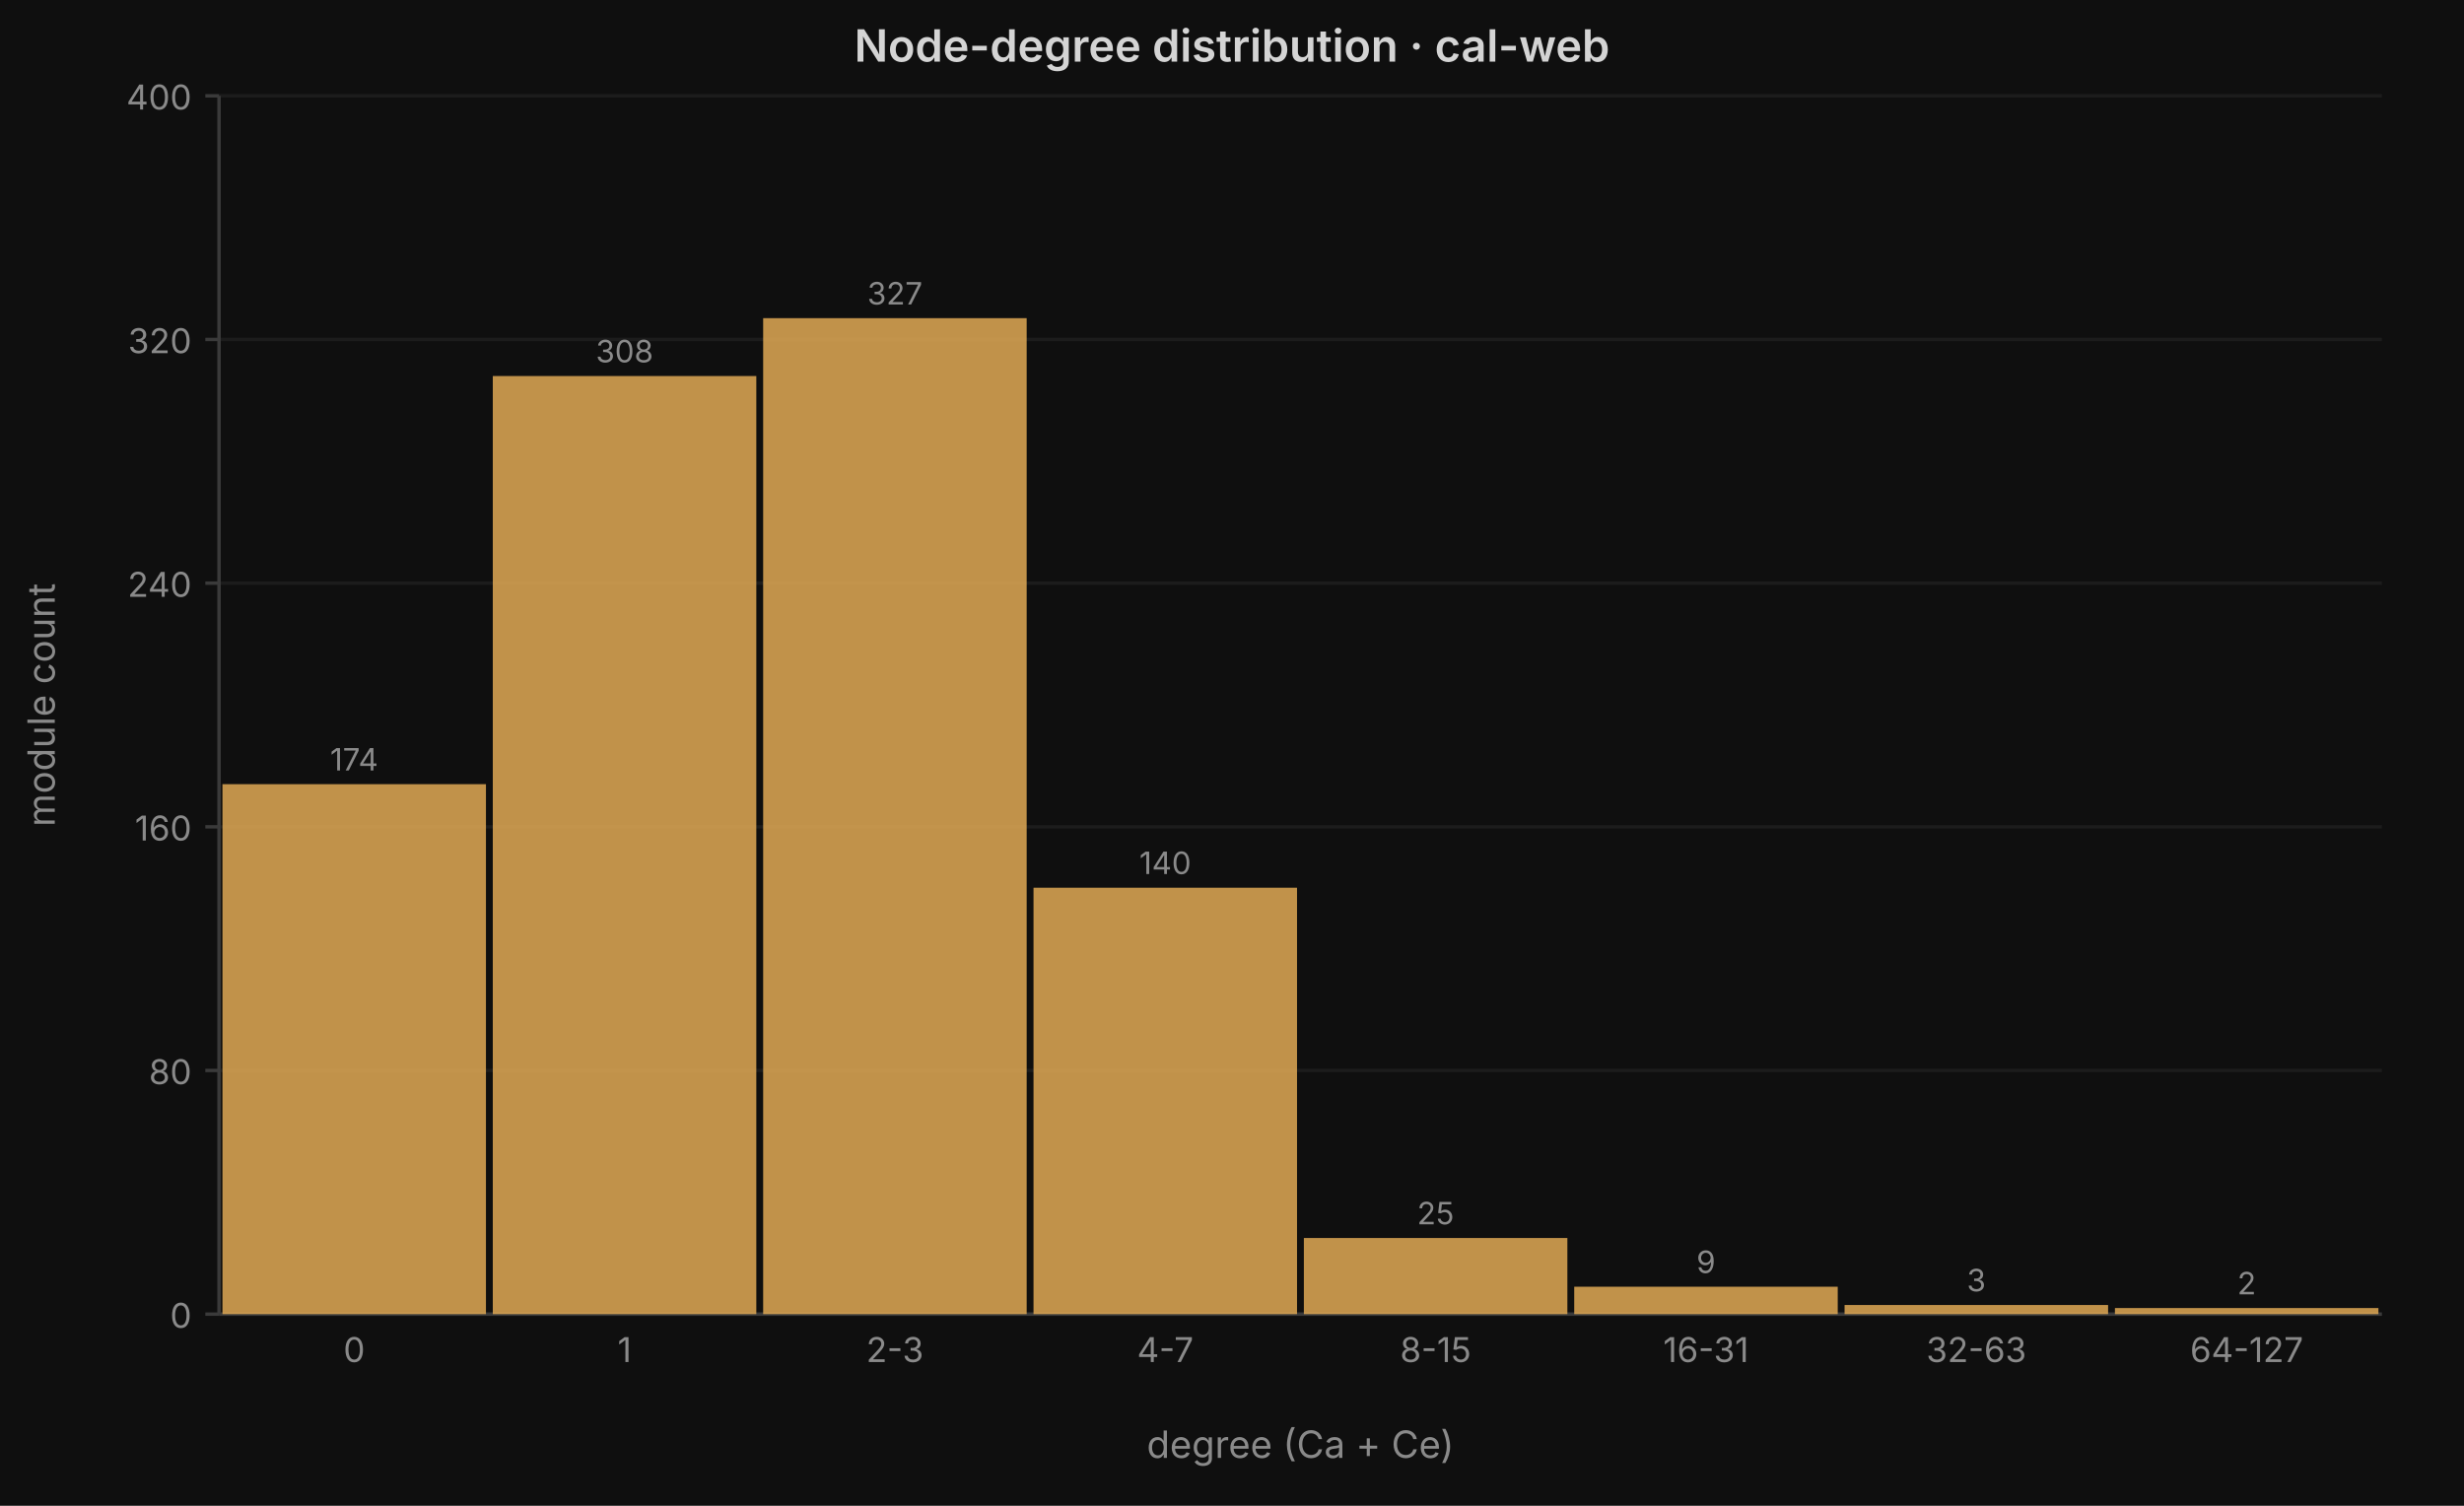
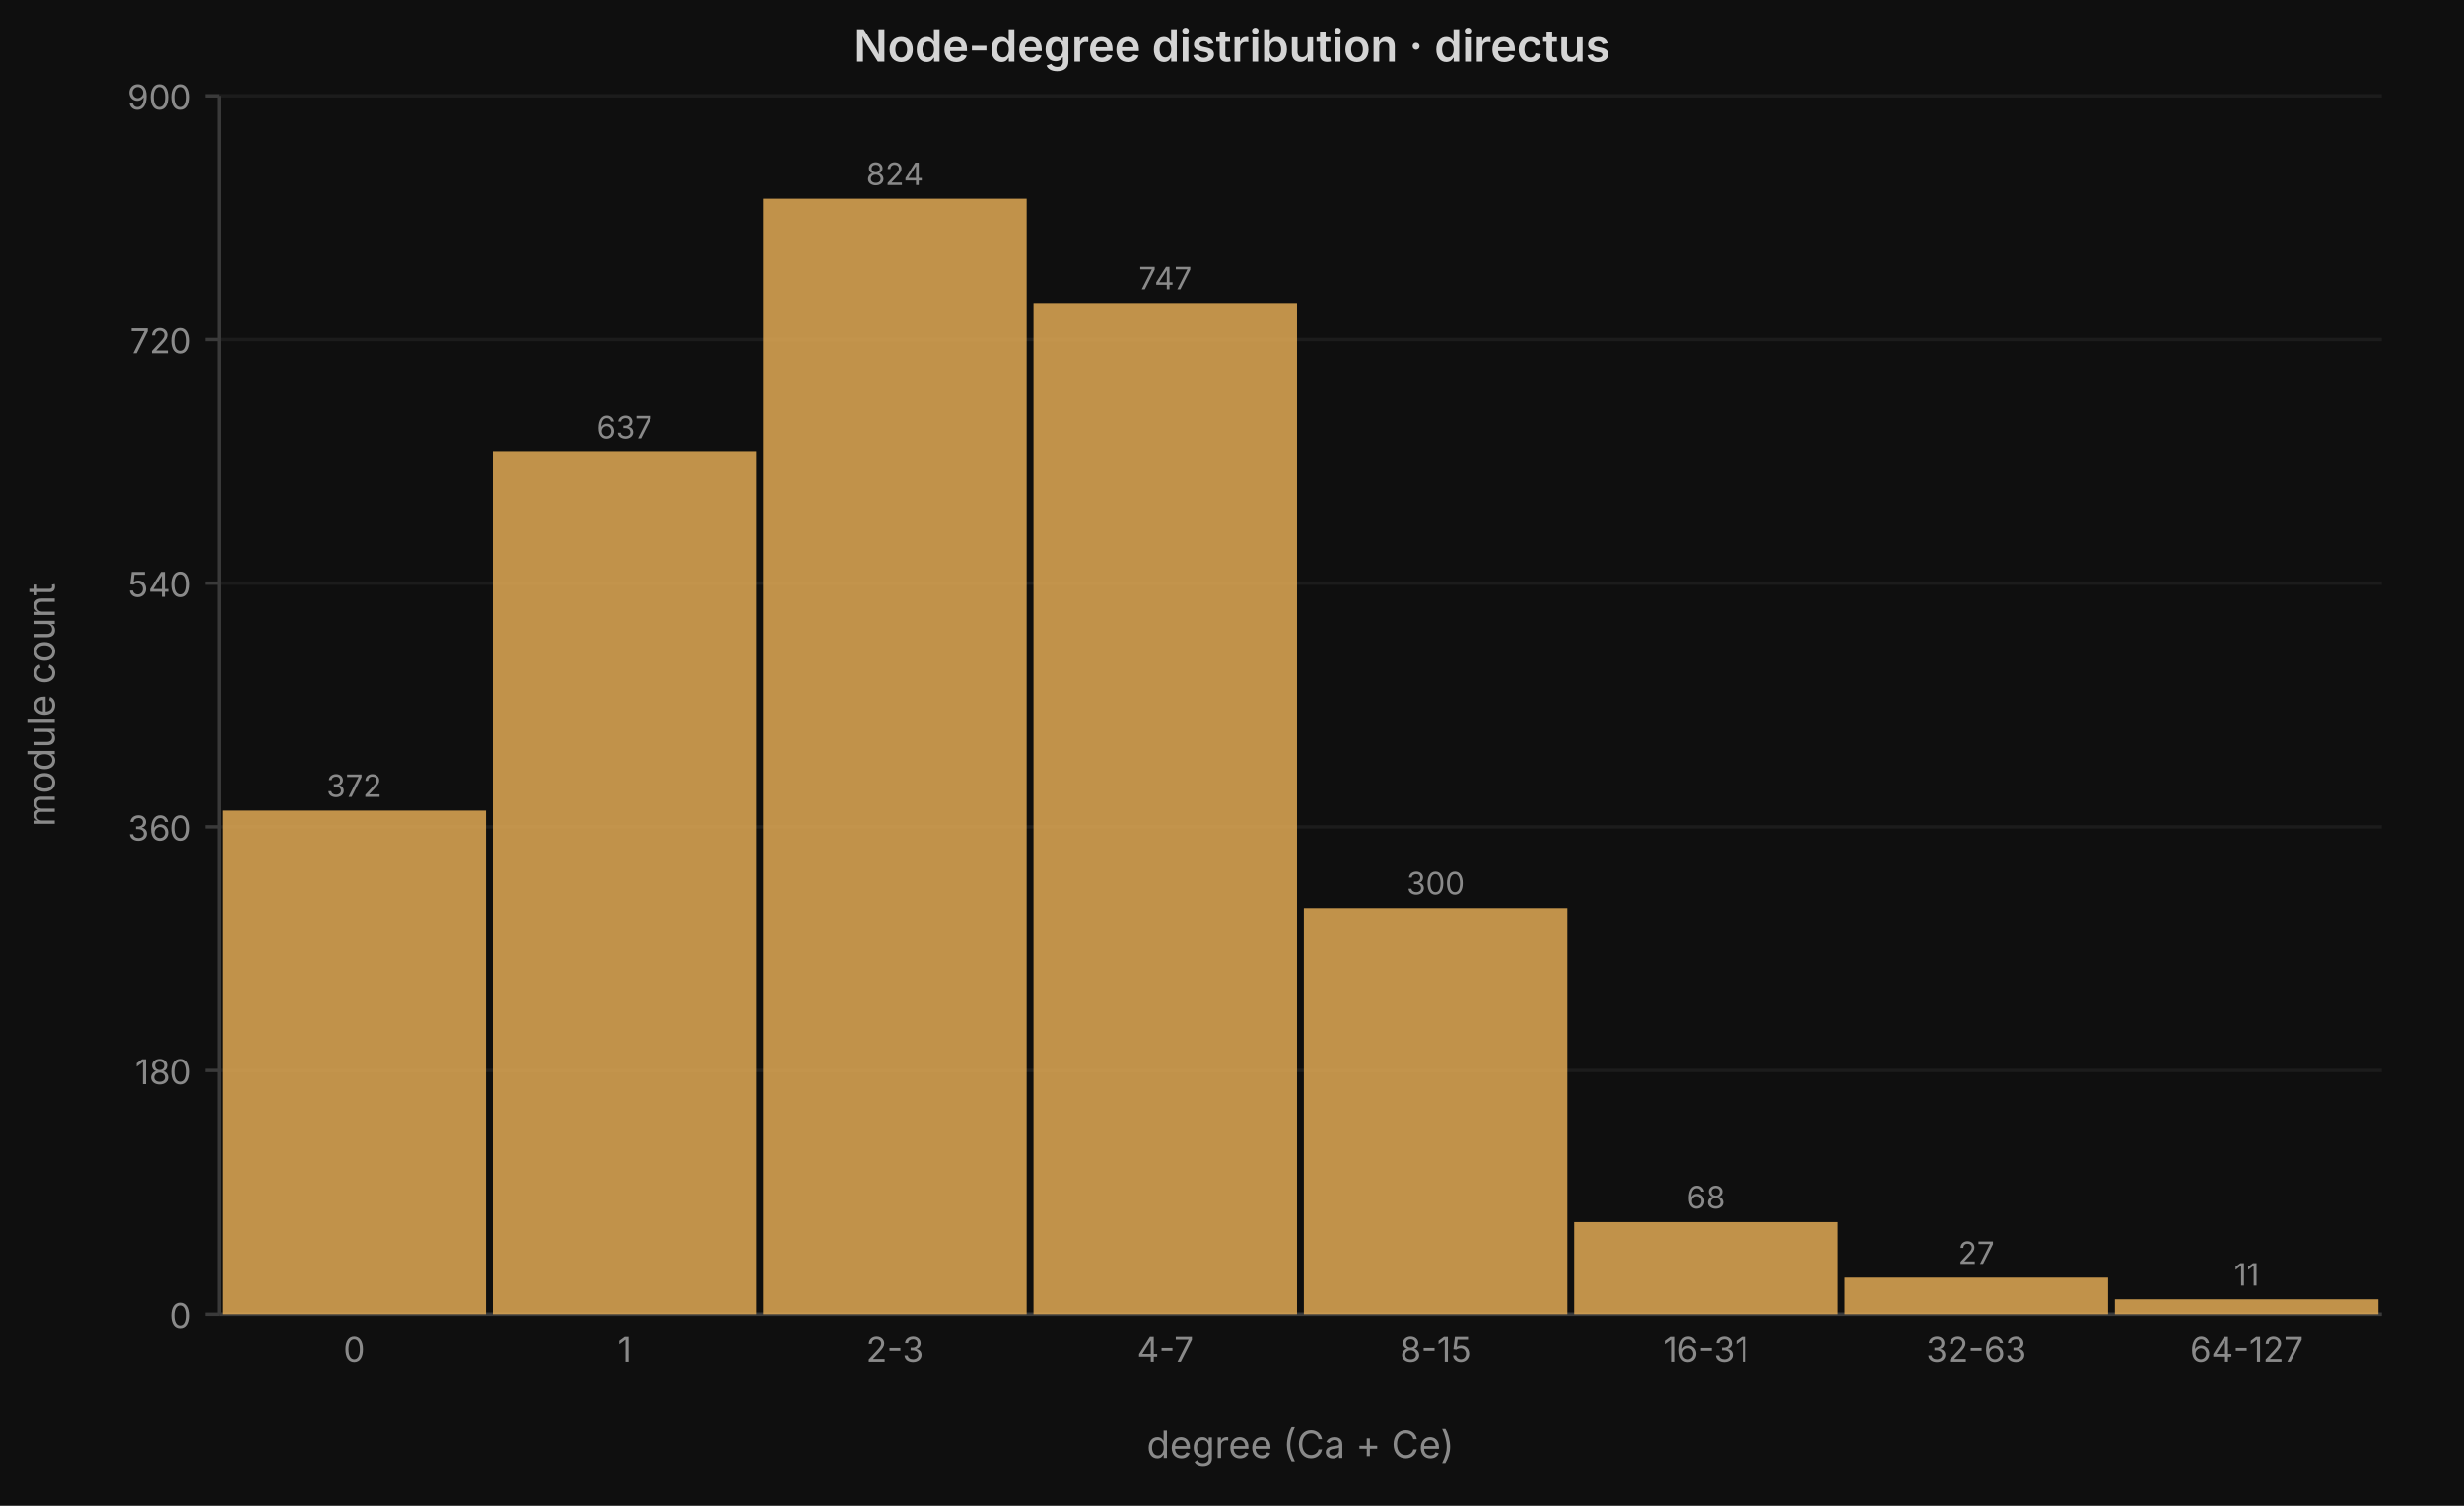
<svg xmlns="http://www.w3.org/2000/svg" viewBox="0 0 720 440" width="720" height="440" font-family="ui-sans-serif,system-ui,-apple-system,Segoe UI,sans-serif">
  <rect width="720" height="440" fill="#0f0f0f" />
-   <text x="360" y="18" fill="#d4d4d4" font-size="13" font-weight="600" text-anchor="middle">Node-degree distribution · cal-web</text>
+   <text x="360" y="18" fill="#d4d4d4" font-size="13" font-weight="600" text-anchor="middle">Node-degree distribution · directus</text>
  <line x1="64" y1="384" x2="696" y2="384" stroke="#3a3a3a" stroke-width="1" />
  <line x1="64" y1="28" x2="64" y2="384" stroke="#3a3a3a" stroke-width="1" />
  <line x1="60" y1="384" x2="64" y2="384" stroke="#3a3a3a" />
  <text x="56" y="388" fill="#8a8a8a" font-size="10" text-anchor="end">0</text>
  <line x1="64" y1="384" x2="696" y2="384" stroke="#3a3a3a" stroke-opacity="0.3" />
  <line x1="60" y1="312.8" x2="64" y2="312.8" stroke="#3a3a3a" />
-   <text x="56" y="316.8" fill="#8a8a8a" font-size="10" text-anchor="end">80</text>
+   <text x="56" y="316.8" fill="#8a8a8a" font-size="10" text-anchor="end">180</text>
  <line x1="64" y1="312.8" x2="696" y2="312.8" stroke="#3a3a3a" stroke-opacity="0.3" />
  <line x1="60" y1="241.6" x2="64" y2="241.6" stroke="#3a3a3a" />
-   <text x="56" y="245.6" fill="#8a8a8a" font-size="10" text-anchor="end">160</text>
+   <text x="56" y="245.6" fill="#8a8a8a" font-size="10" text-anchor="end">360</text>
  <line x1="64" y1="241.6" x2="696" y2="241.6" stroke="#3a3a3a" stroke-opacity="0.3" />
  <line x1="60" y1="170.4" x2="64" y2="170.4" stroke="#3a3a3a" />
-   <text x="56" y="174.4" fill="#8a8a8a" font-size="10" text-anchor="end">240</text>
+   <text x="56" y="174.4" fill="#8a8a8a" font-size="10" text-anchor="end">540</text>
  <line x1="64" y1="170.4" x2="696" y2="170.4" stroke="#3a3a3a" stroke-opacity="0.3" />
  <line x1="60" y1="99.2" x2="64" y2="99.2" stroke="#3a3a3a" />
-   <text x="56" y="103.2" fill="#8a8a8a" font-size="10" text-anchor="end">320</text>
+   <text x="56" y="103.2" fill="#8a8a8a" font-size="10" text-anchor="end">720</text>
  <line x1="64" y1="99.2" x2="696" y2="99.2" stroke="#3a3a3a" stroke-opacity="0.3" />
  <line x1="60" y1="28" x2="64" y2="28" stroke="#3a3a3a" />
-   <text x="56" y="32" fill="#8a8a8a" font-size="10" text-anchor="end">400</text>
+   <text x="56" y="32" fill="#8a8a8a" font-size="10" text-anchor="end">900</text>
  <line x1="64" y1="28" x2="696" y2="28" stroke="#3a3a3a" stroke-opacity="0.3" />
-   <rect x="65" y="229.14" width="77" height="154.86" fill="#e0a955" fill-opacity="0.85" />
-   <text x="103.5" y="225.14" fill="#8a8a8a" font-size="9" text-anchor="middle">174</text>
-   <rect x="144" y="109.88" width="77" height="274.12" fill="#e0a955" fill-opacity="0.85" />
-   <text x="182.5" y="105.88" fill="#8a8a8a" font-size="9" text-anchor="middle">308</text>
-   <rect x="223" y="92.97" width="77" height="291.03" fill="#e0a955" fill-opacity="0.85" />
-   <text x="261.5" y="88.97" fill="#8a8a8a" font-size="9" text-anchor="middle">327</text>
-   <rect x="302" y="259.4" width="77" height="124.6" fill="#e0a955" fill-opacity="0.85" />
-   <text x="340.5" y="255.4" fill="#8a8a8a" font-size="9" text-anchor="middle">140</text>
-   <rect x="381" y="361.75" width="77" height="22.25" fill="#e0a955" fill-opacity="0.85" />
-   <text x="419.5" y="357.75" fill="#8a8a8a" font-size="9" text-anchor="middle">25</text>
-   <rect x="460" y="375.99" width="77" height="8.01" fill="#e0a955" fill-opacity="0.85" />
-   <text x="498.5" y="371.99" fill="#8a8a8a" font-size="9" text-anchor="middle">9</text>
-   <rect x="539" y="381.33" width="77" height="2.67" fill="#e0a955" fill-opacity="0.85" />
-   <text x="577.5" y="377.33" fill="#8a8a8a" font-size="9" text-anchor="middle">3</text>
-   <rect x="618" y="382.22" width="77" height="1.78" fill="#e0a955" fill-opacity="0.85" />
-   <text x="656.5" y="378.22" fill="#8a8a8a" font-size="9" text-anchor="middle">2</text>
+   <rect x="65" y="236.853" width="77" height="147.147" fill="#e0a955" fill-opacity="0.85" />
+   <text x="103.5" y="232.853" fill="#8a8a8a" font-size="9" text-anchor="middle">372</text>
+   <rect x="144" y="132.031" width="77" height="251.969" fill="#e0a955" fill-opacity="0.85" />
+   <text x="182.5" y="128.031" fill="#8a8a8a" font-size="9" text-anchor="middle">637</text>
+   <rect x="223" y="58.062" width="77" height="325.938" fill="#e0a955" fill-opacity="0.85" />
+   <text x="261.5" y="54.062" fill="#8a8a8a" font-size="9" text-anchor="middle">824</text>
+   <rect x="302" y="88.52" width="77" height="295.48" fill="#e0a955" fill-opacity="0.85" />
+   <text x="340.5" y="84.52" fill="#8a8a8a" font-size="9" text-anchor="middle">747</text>
+   <rect x="381" y="265.333" width="77" height="118.667" fill="#e0a955" fill-opacity="0.85" />
+   <text x="419.5" y="261.333" fill="#8a8a8a" font-size="9" text-anchor="middle">300</text>
+   <rect x="460" y="357.102" width="77" height="26.898" fill="#e0a955" fill-opacity="0.85" />
+   <text x="498.5" y="353.102" fill="#8a8a8a" font-size="9" text-anchor="middle">68</text>
+   <rect x="539" y="373.32" width="77" height="10.68" fill="#e0a955" fill-opacity="0.85" />
+   <text x="577.5" y="369.32" fill="#8a8a8a" font-size="9" text-anchor="middle">27</text>
+   <rect x="618" y="379.649" width="77" height="4.351" fill="#e0a955" fill-opacity="0.85" />
+   <text x="656.5" y="375.649" fill="#8a8a8a" font-size="9" text-anchor="middle">11</text>
  <text x="103.5" y="398" fill="#8a8a8a" font-size="10" text-anchor="middle">0</text>
  <text x="182.5" y="398" fill="#8a8a8a" font-size="10" text-anchor="middle">1</text>
  <text x="261.5" y="398" fill="#8a8a8a" font-size="10" text-anchor="middle">2-3</text>
  <text x="340.5" y="398" fill="#8a8a8a" font-size="10" text-anchor="middle">4-7</text>
  <text x="419.5" y="398" fill="#8a8a8a" font-size="10" text-anchor="middle">8-15</text>
  <text x="498.5" y="398" fill="#8a8a8a" font-size="10" text-anchor="middle">16-31</text>
  <text x="577.5" y="398" fill="#8a8a8a" font-size="10" text-anchor="middle">32-63</text>
  <text x="656.5" y="398" fill="#8a8a8a" font-size="10" text-anchor="middle">64-127</text>
  <text x="380" y="426" fill="#8a8a8a" font-size="11" text-anchor="middle">degree (Ca + Ce)</text>
  <text x="-206" y="16" fill="#8a8a8a" font-size="11" text-anchor="middle" transform="rotate(-90)">module count</text>
</svg>
